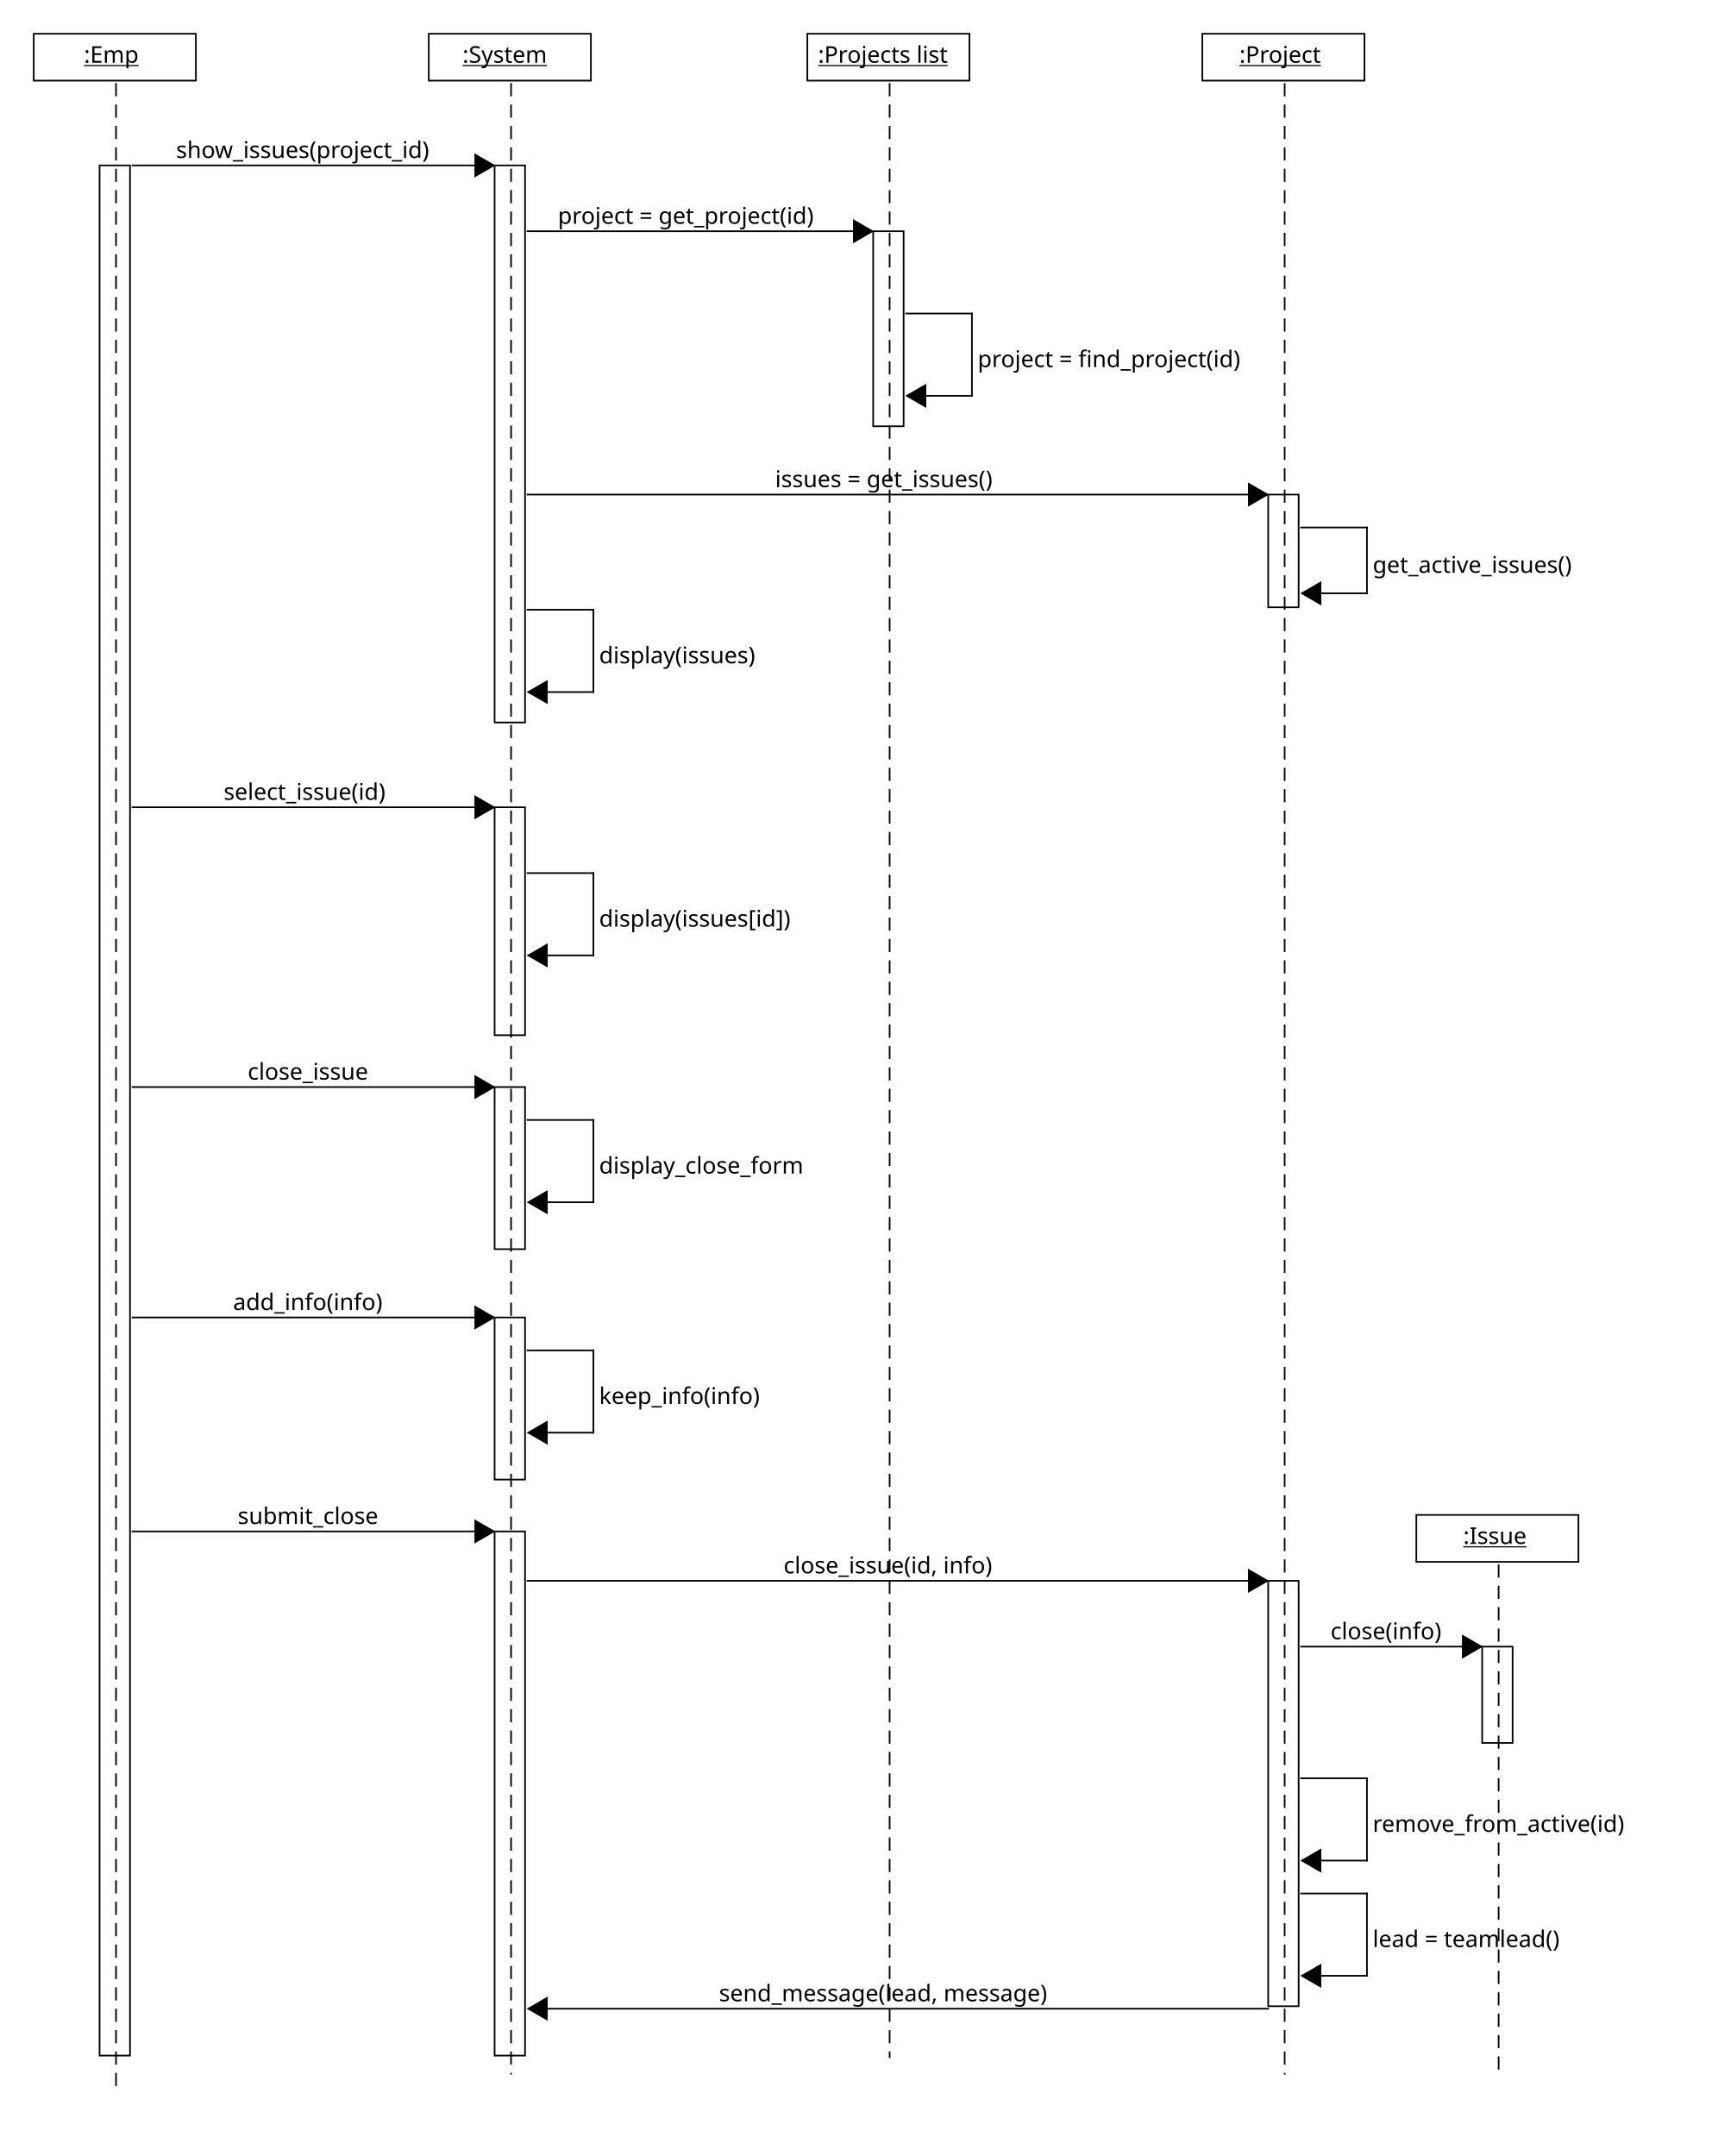
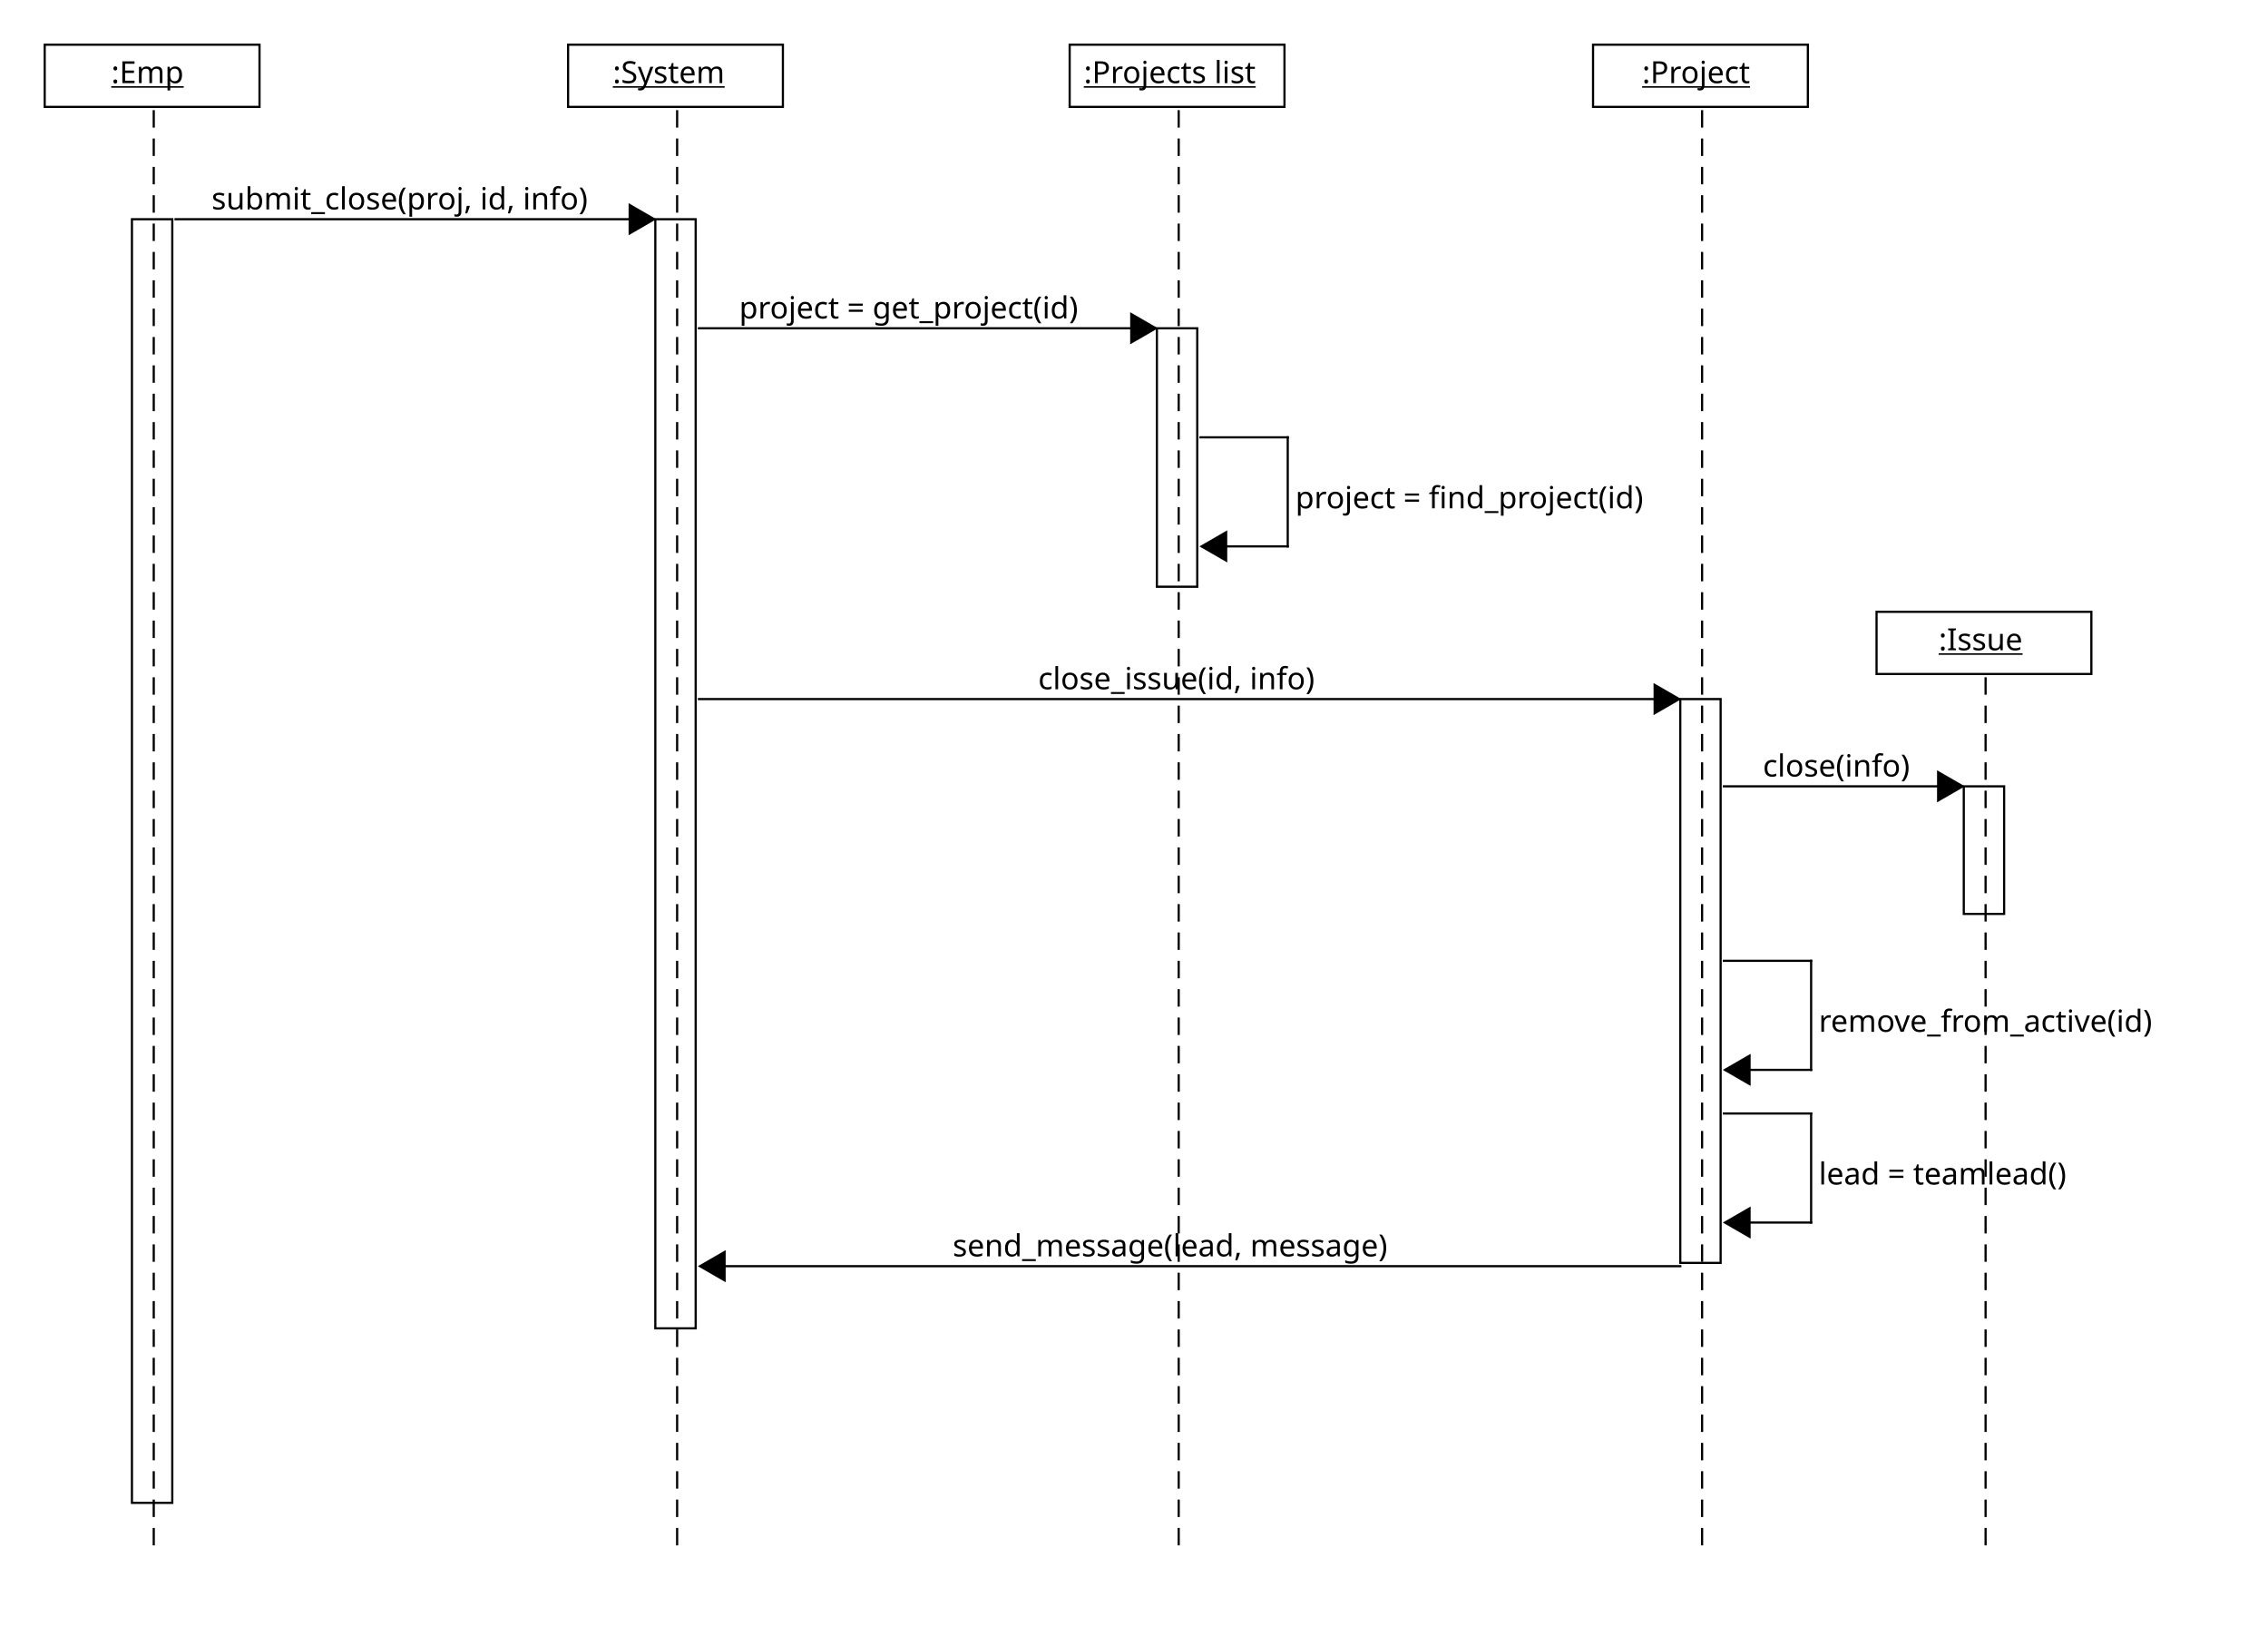
- <svg xmlns="http://www.w3.org/2000/svg" fill-opacity="1" color-rendering="auto" color-interpolation="auto" text-rendering="auto" stroke="black" stroke-linecap="square" width="1040" stroke-miterlimit="10" shape-rendering="auto" stroke-opacity="1" fill="black" stroke-dasharray="none" font-weight="normal" stroke-width="1" viewBox="80 -20 1040 1310" height="1310" font-family="'Dialog'" font-style="normal" stroke-linejoin="miter" font-size="12px" stroke-dashoffset="0" image-rendering="auto">
+ <svg xmlns="http://www.w3.org/2000/svg" fill-opacity="1" color-rendering="auto" color-interpolation="auto" text-rendering="auto" stroke="black" stroke-linecap="square" width="1040" stroke-miterlimit="10" shape-rendering="auto" stroke-opacity="1" fill="black" stroke-dasharray="none" font-weight="normal" stroke-width="1" viewBox="80 -20 1040 750" height="750" font-family="'Dialog'" font-style="normal" stroke-linejoin="miter" font-size="12px" stroke-dashoffset="0" image-rendering="auto">
  <defs id="genericDefs" />
  <g>
    <defs id="defs1">
      <clipPath clipPathUnits="userSpaceOnUse" id="clipPath1">
        <path d="M0 0 L2147483647 0 L2147483647 2147483647 L0 2147483647 L0 0 Z" />
      </clipPath>
      <clipPath clipPathUnits="userSpaceOnUse" id="clipPath2">
        <path d="M0 0 L0 60 L20 60 L20 0 Z" />
      </clipPath>
      <clipPath clipPathUnits="userSpaceOnUse" id="clipPath3">
        <path d="M0 0 L0 30 L100 30 L100 0 Z" />
      </clipPath>
      <clipPath clipPathUnits="userSpaceOnUse" id="clipPath4">
        <path d="M0 0 L0 260 L20 260 L20 0 Z" />
      </clipPath>
      <clipPath clipPathUnits="userSpaceOnUse" id="clipPath5">
-         <path d="M0 0 L0 320 L20 320 L20 0 Z" />
+         <path d="M0 0 L0 510 L20 510 L20 0 Z" />
      </clipPath>
      <clipPath clipPathUnits="userSpaceOnUse" id="clipPath6">
-         <path d="M0 0 L0 100 L20 100 L20 0 Z" />
+         <path d="M0 0 L0 120 L20 120 L20 0 Z" />
      </clipPath>
      <clipPath clipPathUnits="userSpaceOnUse" id="clipPath7">
-         <path d="M0 0 L0 140 L20 140 L20 0 Z" />
+         <path d="M0 0 L0 590 L20 590 L20 0 Z" />
      </clipPath>
      <clipPath clipPathUnits="userSpaceOnUse" id="clipPath8">
-         <path d="M0 0 L0 70 L20 70 L20 0 Z" />
+         <path d="M0 0 L0 690 L30 690 L30 0 Z" />
      </clipPath>
      <clipPath clipPathUnits="userSpaceOnUse" id="clipPath9">
-         <path d="M0 0 L0 120 L20 120 L20 0 Z" />
+         <path d="M0 0 L0 40 L480 40 L480 0 Z" />
      </clipPath>
      <clipPath clipPathUnits="userSpaceOnUse" id="clipPath10">
-         <path d="M0 0 L0 340 L20 340 L20 0 Z" />
+         <path d="M0 0 L0 80 L200 80 L200 0 Z" />
      </clipPath>
      <clipPath clipPathUnits="userSpaceOnUse" id="clipPath11">
-         <path d="M0 0 L0 1150 L20 1150 L20 0 Z" />
+         <path d="M0 0 L0 80 L240 80 L240 0 Z" />
      </clipPath>
      <clipPath clipPathUnits="userSpaceOnUse" id="clipPath12">
-         <path d="M0 0 L0 1240 L30 1240 L30 0 Z" />
+         <path d="M0 0 L0 40 L140 40 L140 0 Z" />
      </clipPath>
      <clipPath clipPathUnits="userSpaceOnUse" id="clipPath13">
-         <path d="M0 0 L0 40 L480 40 L480 0 Z" />
+         <path d="M0 0 L0 430 L30 430 L30 0 Z" />
      </clipPath>
      <clipPath clipPathUnits="userSpaceOnUse" id="clipPath14">
-         <path d="M0 0 L0 80 L200 80 L200 0 Z" />
+         <path d="M0 0 L0 40 L250 40 L250 0 Z" />
      </clipPath>
      <clipPath clipPathUnits="userSpaceOnUse" id="clipPath15">
-         <path d="M0 0 L0 80 L240 80 L240 0 Z" />
-       </clipPath>
-       <clipPath clipPathUnits="userSpaceOnUse" id="clipPath16">
-         <path d="M0 0 L0 70 L200 70 L200 0 Z" />
-       </clipPath>
-       <clipPath clipPathUnits="userSpaceOnUse" id="clipPath17">
-         <path d="M0 0 L0 40 L140 40 L140 0 Z" />
-       </clipPath>
-       <clipPath clipPathUnits="userSpaceOnUse" id="clipPath18">
-         <path d="M0 0 L0 340 L30 340 L30 0 Z" />
-       </clipPath>
-       <clipPath clipPathUnits="userSpaceOnUse" id="clipPath19">
-         <path d="M0 0 L0 40 L250 40 L250 0 Z" />
-       </clipPath>
-       <clipPath clipPathUnits="userSpaceOnUse" id="clipPath20">
-         <path d="M0 0 L0 80 L170 80 L170 0 Z" />
-       </clipPath>
-       <clipPath clipPathUnits="userSpaceOnUse" id="clipPath21">
        <path d="M0 0 L0 40 L240 40 L240 0 Z" />
      </clipPath>
-       <clipPath clipPathUnits="userSpaceOnUse" id="clipPath22">
-         <path d="M0 0 L0 1230 L30 1230 L30 0 Z" />
-       </clipPath>
-       <clipPath clipPathUnits="userSpaceOnUse" id="clipPath23">
-         <path d="M0 0 L0 1250 L30 1250 L30 0 Z" />
-       </clipPath>
    </defs>
-     <g fill="rgb(255,255,255)" fill-opacity="0" transform="translate(980,980)" stroke-opacity="0" stroke="rgb(255,255,255)">
+     <g fill="rgb(255,255,255)" fill-opacity="0" transform="translate(980,340)" stroke-opacity="0" stroke="rgb(255,255,255)">
      <rect x="0.5" width="18.5" height="58.5" y="0.5" clip-path="url(#clipPath2)" stroke="none" />
    </g>
-     <g transform="translate(980,980)">
+     <g transform="translate(980,340)">
      <rect fill="none" x="0.5" width="18.5" height="58.5" y="0.5" clip-path="url(#clipPath2)" />
    </g>
-     <g fill="rgb(255,255,255)" fill-opacity="0" transform="translate(940,900)" stroke-opacity="0" stroke="rgb(255,255,255)">
+     <g fill="rgb(255,255,255)" fill-opacity="0" transform="translate(940,260)" stroke-opacity="0" stroke="rgb(255,255,255)">
      <rect x="0.5" width="98.5" height="28.5" y="0.5" clip-path="url(#clipPath3)" stroke="none" />
    </g>
-     <g transform="translate(940,900)">
+     <g transform="translate(940,260)">
      <rect fill="none" x="0.5" width="98.5" height="28.5" y="0.5" clip-path="url(#clipPath3)" />
      <text x="29" font-size="14px" y="18.109" text-decoration="underline" clip-path="url(#clipPath3)" font-family="sans-serif" stroke="none" xml:space="preserve">:Issue</text>
    </g>
-     <g fill="rgb(255,255,255)" fill-opacity="0" transform="translate(850,940)" stroke-opacity="0" stroke="rgb(255,255,255)">
+     <g fill="rgb(255,255,255)" fill-opacity="0" transform="translate(850,300)" stroke-opacity="0" stroke="rgb(255,255,255)">
      <rect x="0.5" width="18.5" height="258.5" y="0.5" clip-path="url(#clipPath4)" stroke="none" />
    </g>
-     <g transform="translate(850,940)">
+     <g transform="translate(850,300)">
      <rect fill="none" x="0.5" width="18.5" height="258.5" y="0.5" clip-path="url(#clipPath4)" />
    </g>
-     <g fill="rgb(255,255,255)" fill-opacity="0" transform="translate(380,910)" stroke-opacity="0" stroke="rgb(255,255,255)">
-       <rect x="0.5" width="18.5" height="318.5" y="0.5" clip-path="url(#clipPath5)" stroke="none" />
-     </g>
-     <g transform="translate(380,910)">
-       <rect fill="none" x="0.5" width="18.5" height="318.5" y="0.5" clip-path="url(#clipPath5)" />
-     </g>
-     <g fill="rgb(255,255,255)" fill-opacity="0" transform="translate(380,780)" stroke-opacity="0" stroke="rgb(255,255,255)">
-       <rect x="0.5" width="18.5" height="98.5" y="0.5" clip-path="url(#clipPath6)" stroke="none" />
-     </g>
-     <g transform="translate(380,780)">
-       <rect fill="none" x="0.5" width="18.5" height="98.5" y="0.5" clip-path="url(#clipPath6)" />
-     </g>
-     <g fill="rgb(255,255,255)" fill-opacity="0" transform="translate(380,640)" stroke-opacity="0" stroke="rgb(255,255,255)">
-       <rect x="0.5" width="18.5" height="98.5" y="0.5" clip-path="url(#clipPath6)" stroke="none" />
-     </g>
-     <g transform="translate(380,640)">
-       <rect fill="none" x="0.5" width="18.5" height="98.5" y="0.5" clip-path="url(#clipPath6)" />
-     </g>
-     <g fill="rgb(255,255,255)" fill-opacity="0" transform="translate(380,470)" stroke-opacity="0" stroke="rgb(255,255,255)">
-       <rect x="0.5" width="18.5" height="138.5" y="0.5" clip-path="url(#clipPath7)" stroke="none" />
-     </g>
-     <g transform="translate(380,470)">
-       <rect fill="none" x="0.5" width="18.5" height="138.5" y="0.5" clip-path="url(#clipPath7)" />
-     </g>
-     <g fill="rgb(255,255,255)" fill-opacity="0" transform="translate(850,280)" stroke-opacity="0" stroke="rgb(255,255,255)">
-       <rect x="0.5" width="18.5" height="68.5" y="0.5" clip-path="url(#clipPath8)" stroke="none" />
-     </g>
-     <g transform="translate(850,280)">
-       <rect fill="none" x="0.5" width="18.5" height="68.5" y="0.5" clip-path="url(#clipPath8)" />
-     </g>
-     <g fill="rgb(255,255,255)" fill-opacity="0" transform="translate(610,120)" stroke-opacity="0" stroke="rgb(255,255,255)">
-       <rect x="0.5" width="18.5" height="118.5" y="0.5" clip-path="url(#clipPath9)" stroke="none" />
-     </g>
-     <g transform="translate(610,120)">
-       <rect fill="none" x="0.5" width="18.5" height="118.5" y="0.5" clip-path="url(#clipPath9)" />
-     </g>
    <g fill="rgb(255,255,255)" fill-opacity="0" transform="translate(380,80)" stroke-opacity="0" stroke="rgb(255,255,255)">
-       <rect x="0.5" width="18.5" height="338.5" y="0.5" clip-path="url(#clipPath10)" stroke="none" />
+       <rect x="0.5" width="18.5" height="508.5" y="0.5" clip-path="url(#clipPath5)" stroke="none" />
    </g>
    <g transform="translate(380,80)">
-       <rect fill="none" x="0.5" width="18.5" height="338.5" y="0.5" clip-path="url(#clipPath10)" />
+       <rect fill="none" x="0.5" width="18.5" height="508.5" y="0.5" clip-path="url(#clipPath5)" />
+     </g>
+     <g fill="rgb(255,255,255)" fill-opacity="0" transform="translate(610,130)" stroke-opacity="0" stroke="rgb(255,255,255)">
+       <rect x="0.5" width="18.5" height="118.5" y="0.5" clip-path="url(#clipPath6)" stroke="none" />
+     </g>
+     <g transform="translate(610,130)">
+       <rect fill="none" x="0.5" width="18.5" height="118.5" y="0.5" clip-path="url(#clipPath6)" />
    </g>
    <g fill="rgb(255,255,255)" fill-opacity="0" transform="translate(140,80)" stroke-opacity="0" stroke="rgb(255,255,255)">
-       <rect x="0.5" width="18.5" height="1148.5" y="0.5" clip-path="url(#clipPath11)" stroke="none" />
+       <rect x="0.5" width="18.5" height="588.5" y="0.5" clip-path="url(#clipPath7)" stroke="none" />
    </g>
    <g transform="translate(140,80)">
-       <rect fill="none" x="0.5" width="18.5" height="1148.5" y="0.5" clip-path="url(#clipPath11)" />
+       <rect fill="none" x="0.5" width="18.5" height="588.5" y="0.5" clip-path="url(#clipPath7)" />
    </g>
    <g fill="rgb(255,255,255)" fill-opacity="0" transform="translate(810,0)" stroke-opacity="0" stroke="rgb(255,255,255)">
      <rect x="0.5" width="98.5" height="28.5" y="0.5" clip-path="url(#clipPath3)" stroke="none" />
    </g>
    <g transform="translate(810,0)">
      <rect fill="none" x="0.5" width="98.5" height="28.5" y="0.5" clip-path="url(#clipPath3)" />
      <text x="23" font-size="14px" y="18.109" text-decoration="underline" clip-path="url(#clipPath3)" font-family="sans-serif" stroke="none" xml:space="preserve">:Project</text>
    </g>
    <g stroke-dasharray="8,5" stroke-miterlimit="5" transform="translate(380,20)" stroke-linecap="butt">
-       <path fill="none" d="M10.5 10.5 L10.5 1220.5" clip-path="url(#clipPath12)" />
+       <path fill="none" d="M10.5 10.5 L10.5 670.5" clip-path="url(#clipPath8)" />
    </g>
    <g fill="rgb(255,255,255)" fill-opacity="0" transform="translate(570,0)" stroke-opacity="0" stroke="rgb(255,255,255)">
      <rect x="0.5" width="98.5" height="28.5" y="0.5" clip-path="url(#clipPath3)" stroke="none" />
    </g>
    <g transform="translate(570,0)">
      <rect fill="none" x="0.5" width="98.5" height="28.5" y="0.5" clip-path="url(#clipPath3)" />
      <text x="7" font-size="14px" y="18.109" text-decoration="underline" clip-path="url(#clipPath3)" font-family="sans-serif" stroke="none" xml:space="preserve">:Projects list</text>
    </g>
    <g fill="rgb(255,255,255)" fill-opacity="0" transform="translate(340,0)" stroke-opacity="0" stroke="rgb(255,255,255)">
      <rect x="0.5" width="98.5" height="28.5" y="0.5" clip-path="url(#clipPath3)" stroke="none" />
    </g>
    <g transform="translate(340,0)">
      <rect fill="none" x="0.5" width="98.5" height="28.5" y="0.5" clip-path="url(#clipPath3)" />
      <text x="21" font-size="14px" y="18.109" text-decoration="underline" clip-path="url(#clipPath3)" font-family="sans-serif" stroke="none" xml:space="preserve">:System</text>
    </g>
    <g fill="rgb(255,255,255)" fill-opacity="0" transform="translate(100,0)" stroke-opacity="0" stroke="rgb(255,255,255)">
      <rect x="0.5" width="98.5" height="28.5" y="0.5" clip-path="url(#clipPath3)" stroke="none" />
    </g>
    <g transform="translate(100,0)">
      <rect fill="none" x="0.5" width="98.5" height="28.5" y="0.5" clip-path="url(#clipPath3)" />
      <text x="31" font-size="14px" y="18.109" text-decoration="underline" clip-path="url(#clipPath3)" font-family="sans-serif" stroke="none" xml:space="preserve">:Emp</text>
    </g>
-     <g transform="translate(390,1180)">
-       <path fill="none" d="M11.5 20.5 L460.5 20.5" clip-path="url(#clipPath13)" />
-       <path d="M22.258 27 L11 20.5 L22.258 14 Z" clip-path="url(#clipPath13)" stroke="none" />
-       <path fill="none" d="M22.258 27 L11 20.5 L22.258 14 Z" clip-path="url(#clipPath13)" />
-       <text x="126.852" font-size="14px" y="16" clip-path="url(#clipPath13)" font-family="sans-serif" stroke="none" xml:space="preserve">send_message(lead, message)</text>
+     <g transform="translate(390,540)">
+       <path fill="none" d="M11.5 20.5 L460.5 20.5" clip-path="url(#clipPath9)" />
+       <path d="M22.258 27 L11 20.5 L22.258 14 Z" clip-path="url(#clipPath9)" stroke="none" />
+       <path fill="none" d="M22.258 27 L11 20.5 L22.258 14 Z" clip-path="url(#clipPath9)" />
+       <text x="126.852" font-size="14px" y="16" clip-path="url(#clipPath9)" font-family="sans-serif" stroke="none" xml:space="preserve">send_message(lead, message)</text>
    </g>
-     <g transform="translate(860,1120)">
-       <path fill="none" d="M11.5 60.5 L50.5 60.5" clip-path="url(#clipPath14)" />
-       <path fill="none" d="M50.5 60.5 L50.5 10.5" clip-path="url(#clipPath14)" />
-       <path fill="none" d="M50.5 10.5 L10.5 10.5" clip-path="url(#clipPath14)" />
-       <path d="M22.258 67 L11 60.5 L22.258 54 Z" clip-path="url(#clipPath14)" stroke="none" />
-       <path fill="none" d="M22.258 67 L11 60.5 L22.258 54 Z" clip-path="url(#clipPath14)" />
-       <text x="54" font-size="14px" y="43.055" clip-path="url(#clipPath14)" font-family="sans-serif" stroke="none" xml:space="preserve">lead = teamlead()</text>
+     <g transform="translate(860,480)">
+       <path fill="none" d="M11.5 60.5 L50.5 60.5" clip-path="url(#clipPath10)" />
+       <path fill="none" d="M50.5 60.5 L50.5 10.5" clip-path="url(#clipPath10)" />
+       <path fill="none" d="M50.5 10.5 L10.5 10.5" clip-path="url(#clipPath10)" />
+       <path d="M22.258 67 L11 60.5 L22.258 54 Z" clip-path="url(#clipPath10)" stroke="none" />
+       <path fill="none" d="M22.258 67 L11 60.5 L22.258 54 Z" clip-path="url(#clipPath10)" />
+       <text x="54" font-size="14px" y="43.055" clip-path="url(#clipPath10)" font-family="sans-serif" stroke="none" xml:space="preserve">lead = teamlead()</text>
    </g>
-     <g transform="translate(860,1050)">
-       <path fill="none" d="M11.5 60.5 L50.5 60.5" clip-path="url(#clipPath15)" />
-       <path fill="none" d="M50.5 60.5 L50.5 10.5" clip-path="url(#clipPath15)" />
-       <path fill="none" d="M50.5 10.5 L10.5 10.5" clip-path="url(#clipPath15)" />
-       <path d="M22.258 67 L11 60.5 L22.258 54 Z" clip-path="url(#clipPath15)" stroke="none" />
-       <path fill="none" d="M22.258 67 L11 60.5 L22.258 54 Z" clip-path="url(#clipPath15)" />
-       <text x="54" font-size="14px" y="43.055" clip-path="url(#clipPath15)" font-family="sans-serif" stroke="none" xml:space="preserve">remove_from_active(id)</text>
+     <g transform="translate(860,410)">
+       <path fill="none" d="M11.5 60.5 L50.5 60.5" clip-path="url(#clipPath11)" />
+       <path fill="none" d="M50.5 60.5 L50.5 10.5" clip-path="url(#clipPath11)" />
+       <path fill="none" d="M50.5 10.5 L10.5 10.5" clip-path="url(#clipPath11)" />
+       <path d="M22.258 67 L11 60.5 L22.258 54 Z" clip-path="url(#clipPath11)" stroke="none" />
+       <path fill="none" d="M22.258 67 L11 60.5 L22.258 54 Z" clip-path="url(#clipPath11)" />
+       <text x="54" font-size="14px" y="43.055" clip-path="url(#clipPath11)" font-family="sans-serif" stroke="none" xml:space="preserve">remove_from_active(id)</text>
    </g>
-     <g transform="translate(860,290)">
-       <path fill="none" d="M11.5 50.5 L50.5 50.5" clip-path="url(#clipPath16)" />
-       <path fill="none" d="M50.5 50.5 L50.5 10.5" clip-path="url(#clipPath16)" />
-       <path fill="none" d="M50.5 10.5 L10.5 10.5" clip-path="url(#clipPath16)" />
-       <path d="M22.258 57 L11 50.5 L22.258 44 Z" clip-path="url(#clipPath16)" stroke="none" />
-       <path fill="none" d="M22.258 57 L11 50.5 L22.258 44 Z" clip-path="url(#clipPath16)" />
-       <text x="54" font-size="14px" y="38.055" clip-path="url(#clipPath16)" font-family="sans-serif" stroke="none" xml:space="preserve">get_active_issues()</text>
+     <g transform="translate(860,320)">
+       <path fill="none" d="M119.5 20.5 L10.5 20.5" clip-path="url(#clipPath12)" />
+       <path d="M108.742 14 L120 20.5 L108.742 27 Z" clip-path="url(#clipPath12)" stroke="none" />
+       <path fill="none" d="M108.742 14 L120 20.5 L108.742 27 Z" clip-path="url(#clipPath12)" />
+       <text x="28.38" font-size="14px" y="16" clip-path="url(#clipPath12)" font-family="sans-serif" stroke="none" xml:space="preserve">close(info)</text>
    </g>
-     <g transform="translate(860,960)">
-       <path fill="none" d="M119.5 20.5 L10.5 20.5" clip-path="url(#clipPath17)" />
-       <path d="M108.742 14 L120 20.5 L108.742 27 Z" clip-path="url(#clipPath17)" stroke="none" />
-       <path fill="none" d="M108.742 14 L120 20.5 L108.742 27 Z" clip-path="url(#clipPath17)" />
-       <text x="28.38" font-size="14px" y="16" clip-path="url(#clipPath17)" font-family="sans-serif" stroke="none" xml:space="preserve">close(info)</text>
+     <g stroke-dasharray="8,5" stroke-miterlimit="5" transform="translate(980,280)" stroke-linecap="butt">
+       <path fill="none" d="M10.5 10.5 L10.5 410.5" clip-path="url(#clipPath13)" />
    </g>
-     <g stroke-dasharray="8,5" stroke-miterlimit="5" transform="translate(980,920)" stroke-linecap="butt">
-       <path fill="none" d="M10.5 10.5 L10.5 320.5" clip-path="url(#clipPath18)" />
-     </g>
-     <g transform="translate(390,920)">
-       <path fill="none" d="M459.5 20.5 L10.5 20.5" clip-path="url(#clipPath13)" />
-       <path d="M448.742 14 L460 20.5 L448.742 27 Z" clip-path="url(#clipPath13)" stroke="none" />
-       <path fill="none" d="M448.742 14 L460 20.5 L448.742 27 Z" clip-path="url(#clipPath13)" />
-       <text x="166.06" font-size="14px" y="16" clip-path="url(#clipPath13)" font-family="sans-serif" stroke="none" xml:space="preserve">close_issue(id, info)</text>
-     </g>
-     <g transform="translate(150,890)">
-       <path fill="none" d="M229.5 20.5 L10.5 20.5" clip-path="url(#clipPath19)" />
-       <path d="M218.742 14 L230 20.5 L218.742 27 Z" clip-path="url(#clipPath19)" stroke="none" />
-       <path fill="none" d="M218.742 14 L230 20.5 L218.742 27 Z" clip-path="url(#clipPath19)" />
-       <text x="74.435" font-size="14px" y="16" clip-path="url(#clipPath19)" font-family="sans-serif" stroke="none" xml:space="preserve">submit_close</text>
-     </g>
-     <g transform="translate(390,790)">
-       <path fill="none" d="M11.5 60.5 L50.5 60.5" clip-path="url(#clipPath20)" />
-       <path fill="none" d="M50.5 60.5 L50.5 10.5" clip-path="url(#clipPath20)" />
-       <path fill="none" d="M50.5 10.5 L10.5 10.5" clip-path="url(#clipPath20)" />
-       <path d="M22.258 67 L11 60.5 L22.258 54 Z" clip-path="url(#clipPath20)" stroke="none" />
-       <path fill="none" d="M22.258 67 L11 60.5 L22.258 54 Z" clip-path="url(#clipPath20)" />
-       <text x="54" font-size="14px" y="43.055" clip-path="url(#clipPath20)" font-family="sans-serif" stroke="none" xml:space="preserve">keep_info(info)</text>
-     </g>
-     <g transform="translate(150,760)">
-       <path fill="none" d="M229.5 20.5 L10.5 20.5" clip-path="url(#clipPath19)" />
-       <path d="M218.742 14 L230 20.5 L218.742 27 Z" clip-path="url(#clipPath19)" stroke="none" />
-       <path fill="none" d="M218.742 14 L230 20.5 L218.742 27 Z" clip-path="url(#clipPath19)" />
-       <text x="71.605" font-size="14px" y="16" clip-path="url(#clipPath19)" font-family="sans-serif" stroke="none" xml:space="preserve">add_info(info)</text>
-     </g>
-     <g transform="translate(390,650)">
-       <path fill="none" d="M11.5 60.5 L50.5 60.5" clip-path="url(#clipPath14)" />
-       <path fill="none" d="M50.5 60.5 L50.5 10.5" clip-path="url(#clipPath14)" />
-       <path fill="none" d="M50.5 10.5 L10.5 10.5" clip-path="url(#clipPath14)" />
-       <path d="M22.258 67 L11 60.5 L22.258 54 Z" clip-path="url(#clipPath14)" stroke="none" />
-       <path fill="none" d="M22.258 67 L11 60.5 L22.258 54 Z" clip-path="url(#clipPath14)" />
-       <text x="54" font-size="14px" y="43.055" clip-path="url(#clipPath14)" font-family="sans-serif" stroke="none" xml:space="preserve">display_close_form</text>
-     </g>
-     <g transform="translate(150,620)">
-       <path fill="none" d="M229.5 20.5 L10.5 20.5" clip-path="url(#clipPath19)" />
-       <path d="M218.742 14 L230 20.5 L218.742 27 Z" clip-path="url(#clipPath19)" stroke="none" />
-       <path fill="none" d="M218.742 14 L230 20.5 L218.742 27 Z" clip-path="url(#clipPath19)" />
-       <text x="80.488" font-size="14px" y="16" clip-path="url(#clipPath19)" font-family="sans-serif" stroke="none" xml:space="preserve">close_issue</text>
-     </g>
-     <g transform="translate(390,500)">
-       <path fill="none" d="M11.5 60.5 L50.5 60.5" clip-path="url(#clipPath14)" />
-       <path fill="none" d="M50.5 60.5 L50.5 10.5" clip-path="url(#clipPath14)" />
-       <path fill="none" d="M50.5 10.5 L10.5 10.5" clip-path="url(#clipPath14)" />
-       <path d="M22.258 67 L11 60.5 L22.258 54 Z" clip-path="url(#clipPath14)" stroke="none" />
-       <path fill="none" d="M22.258 67 L11 60.5 L22.258 54 Z" clip-path="url(#clipPath14)" />
-       <text x="54" font-size="14px" y="43.055" clip-path="url(#clipPath14)" font-family="sans-serif" stroke="none" xml:space="preserve">display(issues[id])</text>
-     </g>
-     <g transform="translate(150,450)">
-       <path fill="none" d="M229.5 20.5 L10.5 20.5" clip-path="url(#clipPath19)" />
-       <path d="M218.742 14 L230 20.5 L218.742 27 Z" clip-path="url(#clipPath19)" stroke="none" />
-       <path fill="none" d="M218.742 14 L230 20.5 L218.742 27 Z" clip-path="url(#clipPath19)" />
-       <text x="65.87" font-size="14px" y="16" clip-path="url(#clipPath19)" font-family="sans-serif" stroke="none" xml:space="preserve">select_issue(id)</text>
-     </g>
-     <g transform="translate(390,340)">
-       <path fill="none" d="M11.5 60.5 L50.5 60.5" clip-path="url(#clipPath20)" />
-       <path fill="none" d="M50.5 60.5 L50.5 10.5" clip-path="url(#clipPath20)" />
-       <path fill="none" d="M50.5 10.5 L10.5 10.5" clip-path="url(#clipPath20)" />
-       <path d="M22.258 67 L11 60.5 L22.258 54 Z" clip-path="url(#clipPath20)" stroke="none" />
-       <path fill="none" d="M22.258 67 L11 60.5 L22.258 54 Z" clip-path="url(#clipPath20)" />
-       <text x="54" font-size="14px" y="43.055" clip-path="url(#clipPath20)" font-family="sans-serif" stroke="none" xml:space="preserve">display(issues)</text>
-     </g>
-     <g transform="translate(390,260)">
-       <path fill="none" d="M459.5 20.5 L10.5 20.5" clip-path="url(#clipPath13)" />
-       <path d="M448.742 14 L460 20.5 L448.742 27 Z" clip-path="url(#clipPath13)" stroke="none" />
-       <path fill="none" d="M448.742 14 L460 20.5 L448.742 27 Z" clip-path="url(#clipPath13)" />
-       <text x="160.97" font-size="14px" y="16" clip-path="url(#clipPath13)" font-family="sans-serif" stroke="none" xml:space="preserve">issues = get_issues()</text>
-     </g>
-     <g transform="translate(620,160)">
-       <path fill="none" d="M11.5 60.5 L50.5 60.5" clip-path="url(#clipPath15)" />
-       <path fill="none" d="M50.5 60.5 L50.5 10.5" clip-path="url(#clipPath15)" />
-       <path fill="none" d="M50.5 10.5 L10.5 10.5" clip-path="url(#clipPath15)" />
-       <path d="M22.258 67 L11 60.5 L22.258 54 Z" clip-path="url(#clipPath15)" stroke="none" />
-       <path fill="none" d="M22.258 67 L11 60.5 L22.258 54 Z" clip-path="url(#clipPath15)" />
-       <text x="54" font-size="14px" y="43.055" clip-path="url(#clipPath15)" font-family="sans-serif" stroke="none" xml:space="preserve">project = find_project(id)</text>
-     </g>
-     <g transform="translate(390,100)">
-       <path fill="none" d="M219.5 20.5 L10.5 20.5" clip-path="url(#clipPath21)" />
-       <path d="M208.742 14 L220 20.5 L208.742 27 Z" clip-path="url(#clipPath21)" stroke="none" />
-       <path fill="none" d="M208.742 14 L220 20.5 L208.742 27 Z" clip-path="url(#clipPath21)" />
-       <text x="28.942" font-size="14px" y="16" clip-path="url(#clipPath21)" font-family="sans-serif" stroke="none" xml:space="preserve">project = get_project(id)</text>
+     <g transform="translate(390,280)">
+       <path fill="none" d="M459.5 20.5 L10.5 20.5" clip-path="url(#clipPath9)" />
+       <path d="M448.742 14 L460 20.5 L448.742 27 Z" clip-path="url(#clipPath9)" stroke="none" />
+       <path fill="none" d="M448.742 14 L460 20.5 L448.742 27 Z" clip-path="url(#clipPath9)" />
+       <text x="166.06" font-size="14px" y="16" clip-path="url(#clipPath9)" font-family="sans-serif" stroke="none" xml:space="preserve">close_issue(id, info)</text>
    </g>
    <g transform="translate(150,60)">
-       <path fill="none" d="M229.5 20.5 L10.5 20.5" clip-path="url(#clipPath19)" />
-       <path d="M218.742 14 L230 20.5 L218.742 27 Z" clip-path="url(#clipPath19)" stroke="none" />
-       <path fill="none" d="M218.742 14 L230 20.5 L218.742 27 Z" clip-path="url(#clipPath19)" />
-       <text x="36.981" font-size="14px" y="16" clip-path="url(#clipPath19)" font-family="sans-serif" stroke="none" xml:space="preserve">show_issues(project_id)</text>
+       <path fill="none" d="M229.5 20.5 L10.5 20.5" clip-path="url(#clipPath14)" />
+       <path d="M218.742 14 L230 20.5 L218.742 27 Z" clip-path="url(#clipPath14)" stroke="none" />
+       <path fill="none" d="M218.742 14 L230 20.5 L218.742 27 Z" clip-path="url(#clipPath14)" />
+       <text x="27.007" font-size="14px" y="16" clip-path="url(#clipPath14)" font-family="sans-serif" stroke="none" xml:space="preserve">submit_close(proj, id, info)</text>
+     </g>
+     <g transform="translate(620,170)">
+       <path fill="none" d="M11.5 60.5 L50.5 60.5" clip-path="url(#clipPath11)" />
+       <path fill="none" d="M50.5 60.5 L50.5 10.5" clip-path="url(#clipPath11)" />
+       <path fill="none" d="M50.5 10.5 L10.5 10.5" clip-path="url(#clipPath11)" />
+       <path d="M22.258 67 L11 60.5 L22.258 54 Z" clip-path="url(#clipPath11)" stroke="none" />
+       <path fill="none" d="M22.258 67 L11 60.5 L22.258 54 Z" clip-path="url(#clipPath11)" />
+       <text x="54" font-size="14px" y="43.055" clip-path="url(#clipPath11)" font-family="sans-serif" stroke="none" xml:space="preserve">project = find_project(id)</text>
+     </g>
+     <g transform="translate(390,110)">
+       <path fill="none" d="M219.5 20.5 L10.5 20.5" clip-path="url(#clipPath15)" />
+       <path d="M208.742 14 L220 20.5 L208.742 27 Z" clip-path="url(#clipPath15)" stroke="none" />
+       <path fill="none" d="M208.742 14 L220 20.5 L208.742 27 Z" clip-path="url(#clipPath15)" />
+       <text x="28.942" font-size="14px" y="16" clip-path="url(#clipPath15)" font-family="sans-serif" stroke="none" xml:space="preserve">project = get_project(id)</text>
    </g>
    <g stroke-dasharray="8,5" stroke-miterlimit="5" transform="translate(850,20)" stroke-linecap="butt">
-       <path fill="none" d="M10.5 10.5 L10.5 1220.5" clip-path="url(#clipPath12)" />
+       <path fill="none" d="M10.5 10.5 L10.5 670.5" clip-path="url(#clipPath8)" />
    </g>
    <g stroke-dasharray="8,5" stroke-miterlimit="5" transform="translate(610,20)" stroke-linecap="butt">
-       <path fill="none" d="M10.5 10.5 L10.5 1210.5" clip-path="url(#clipPath22)" />
+       <path fill="none" d="M10.5 10.5 L10.5 670.5" clip-path="url(#clipPath8)" />
    </g>
    <g stroke-dasharray="8,5" stroke-miterlimit="5" transform="translate(140,20)" stroke-linecap="butt">
-       <path fill="none" d="M10.5 10.5 L10.5 1230.5" clip-path="url(#clipPath23)" />
+       <path fill="none" d="M10.5 10.5 L10.5 670.5" clip-path="url(#clipPath8)" />
    </g>
  </g>
</svg>
